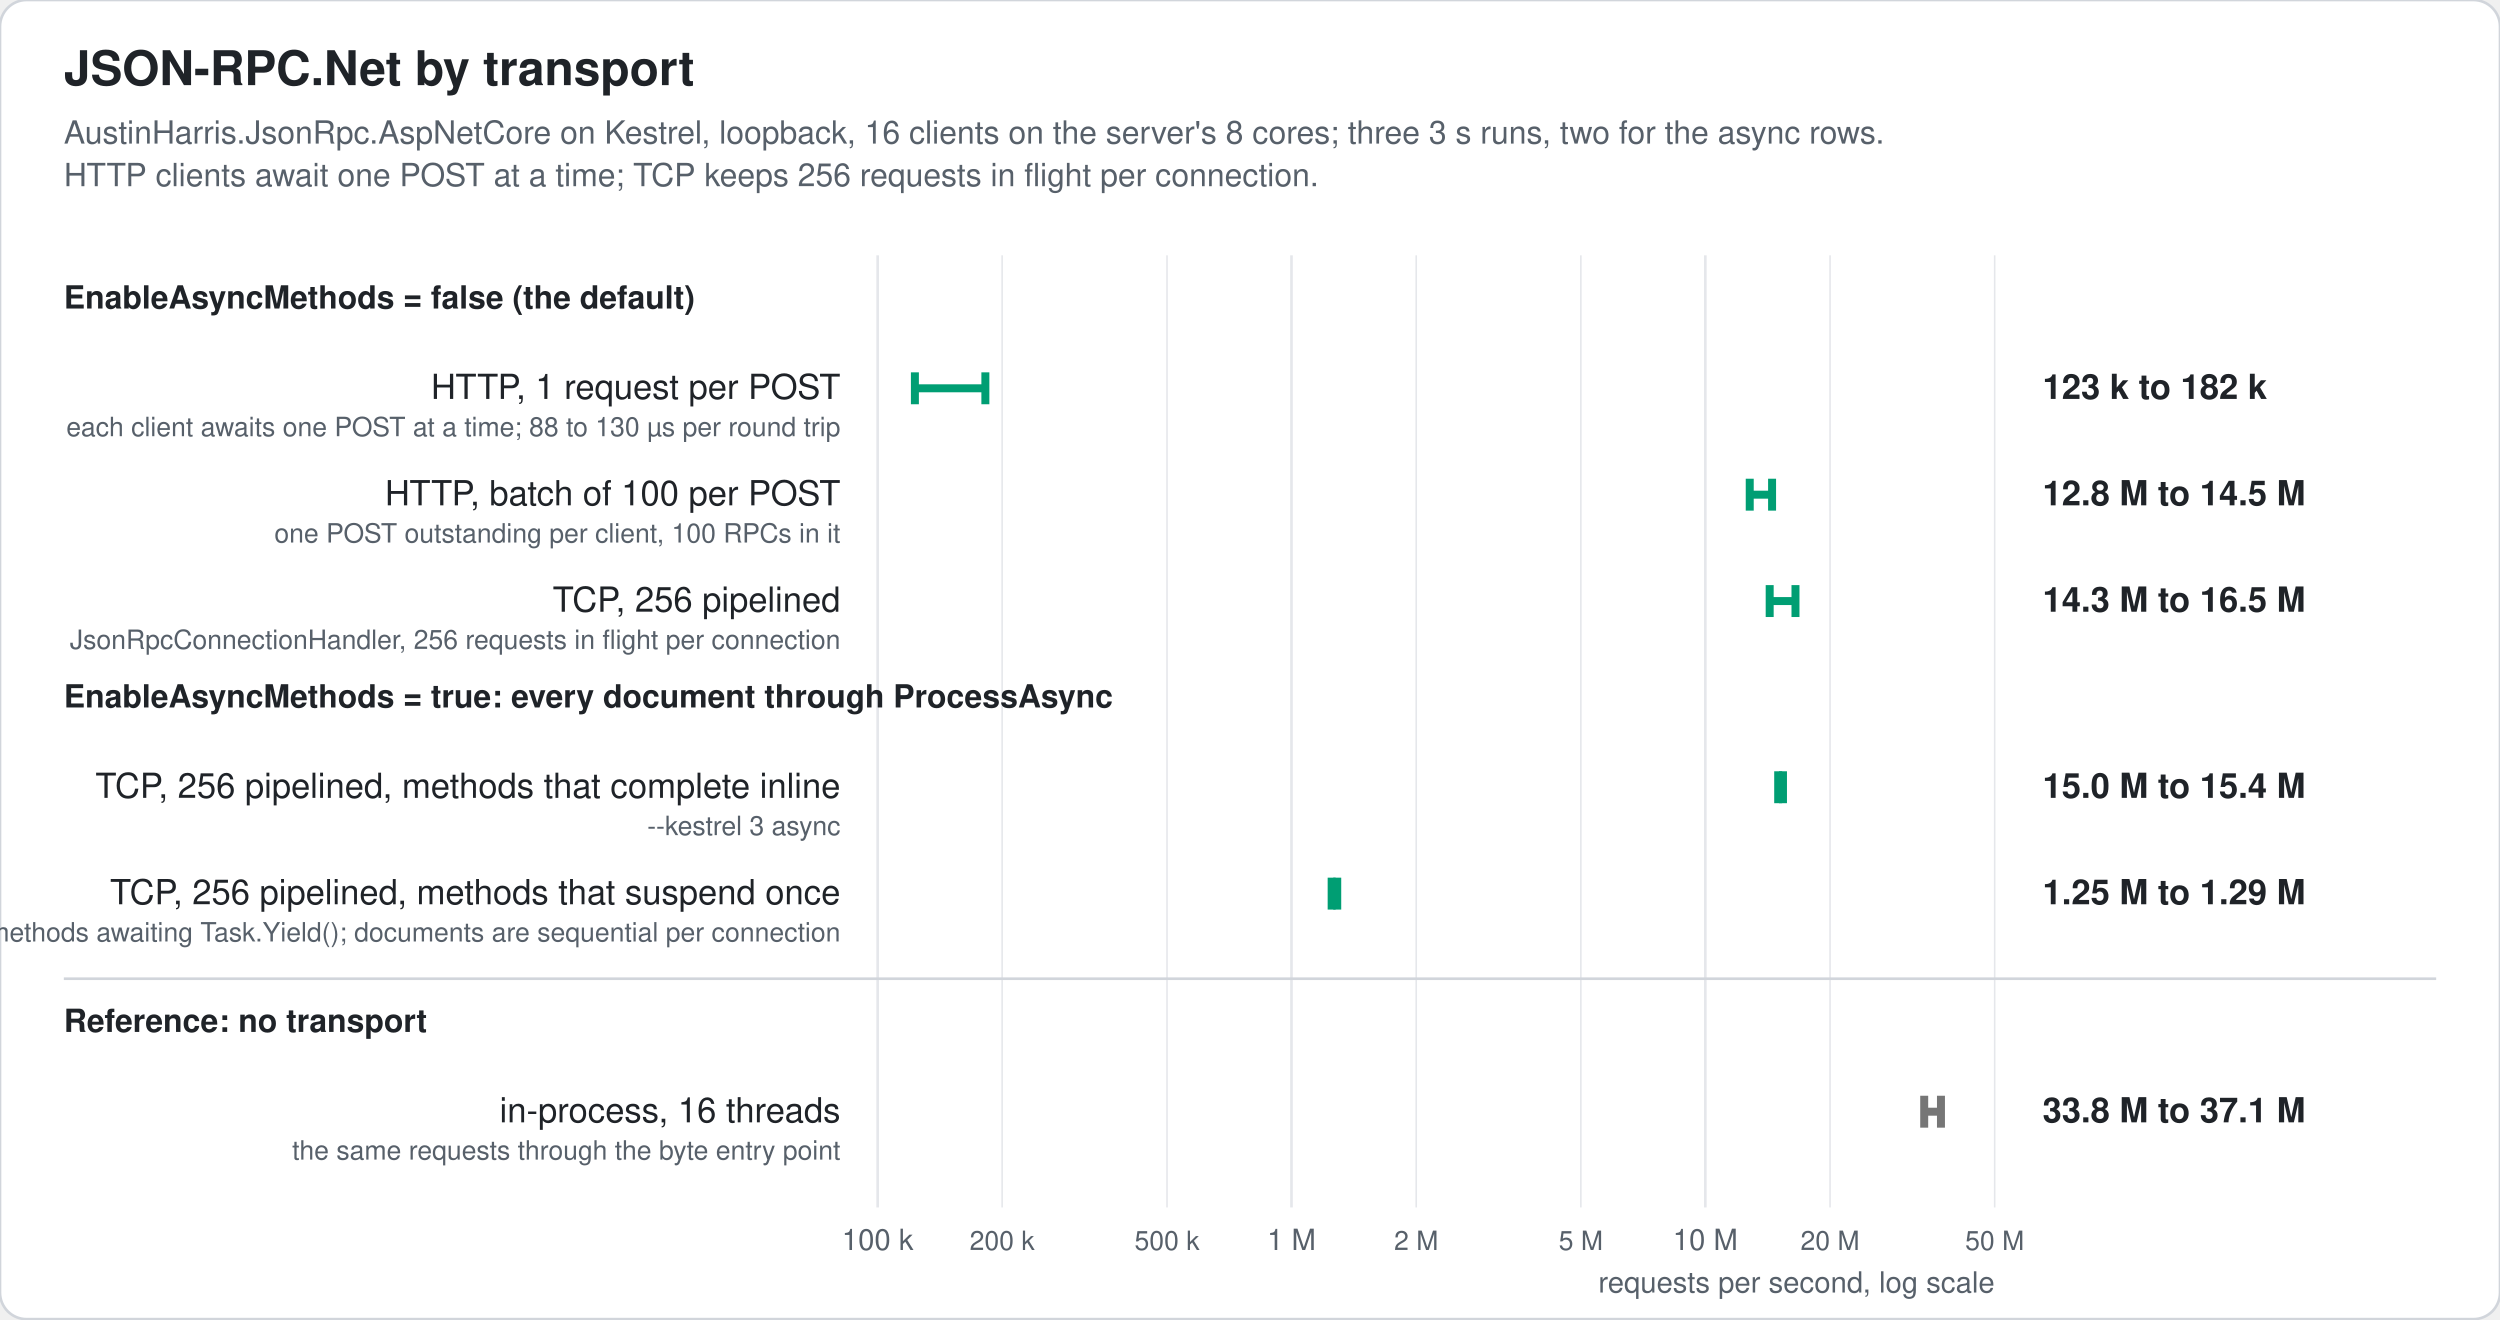
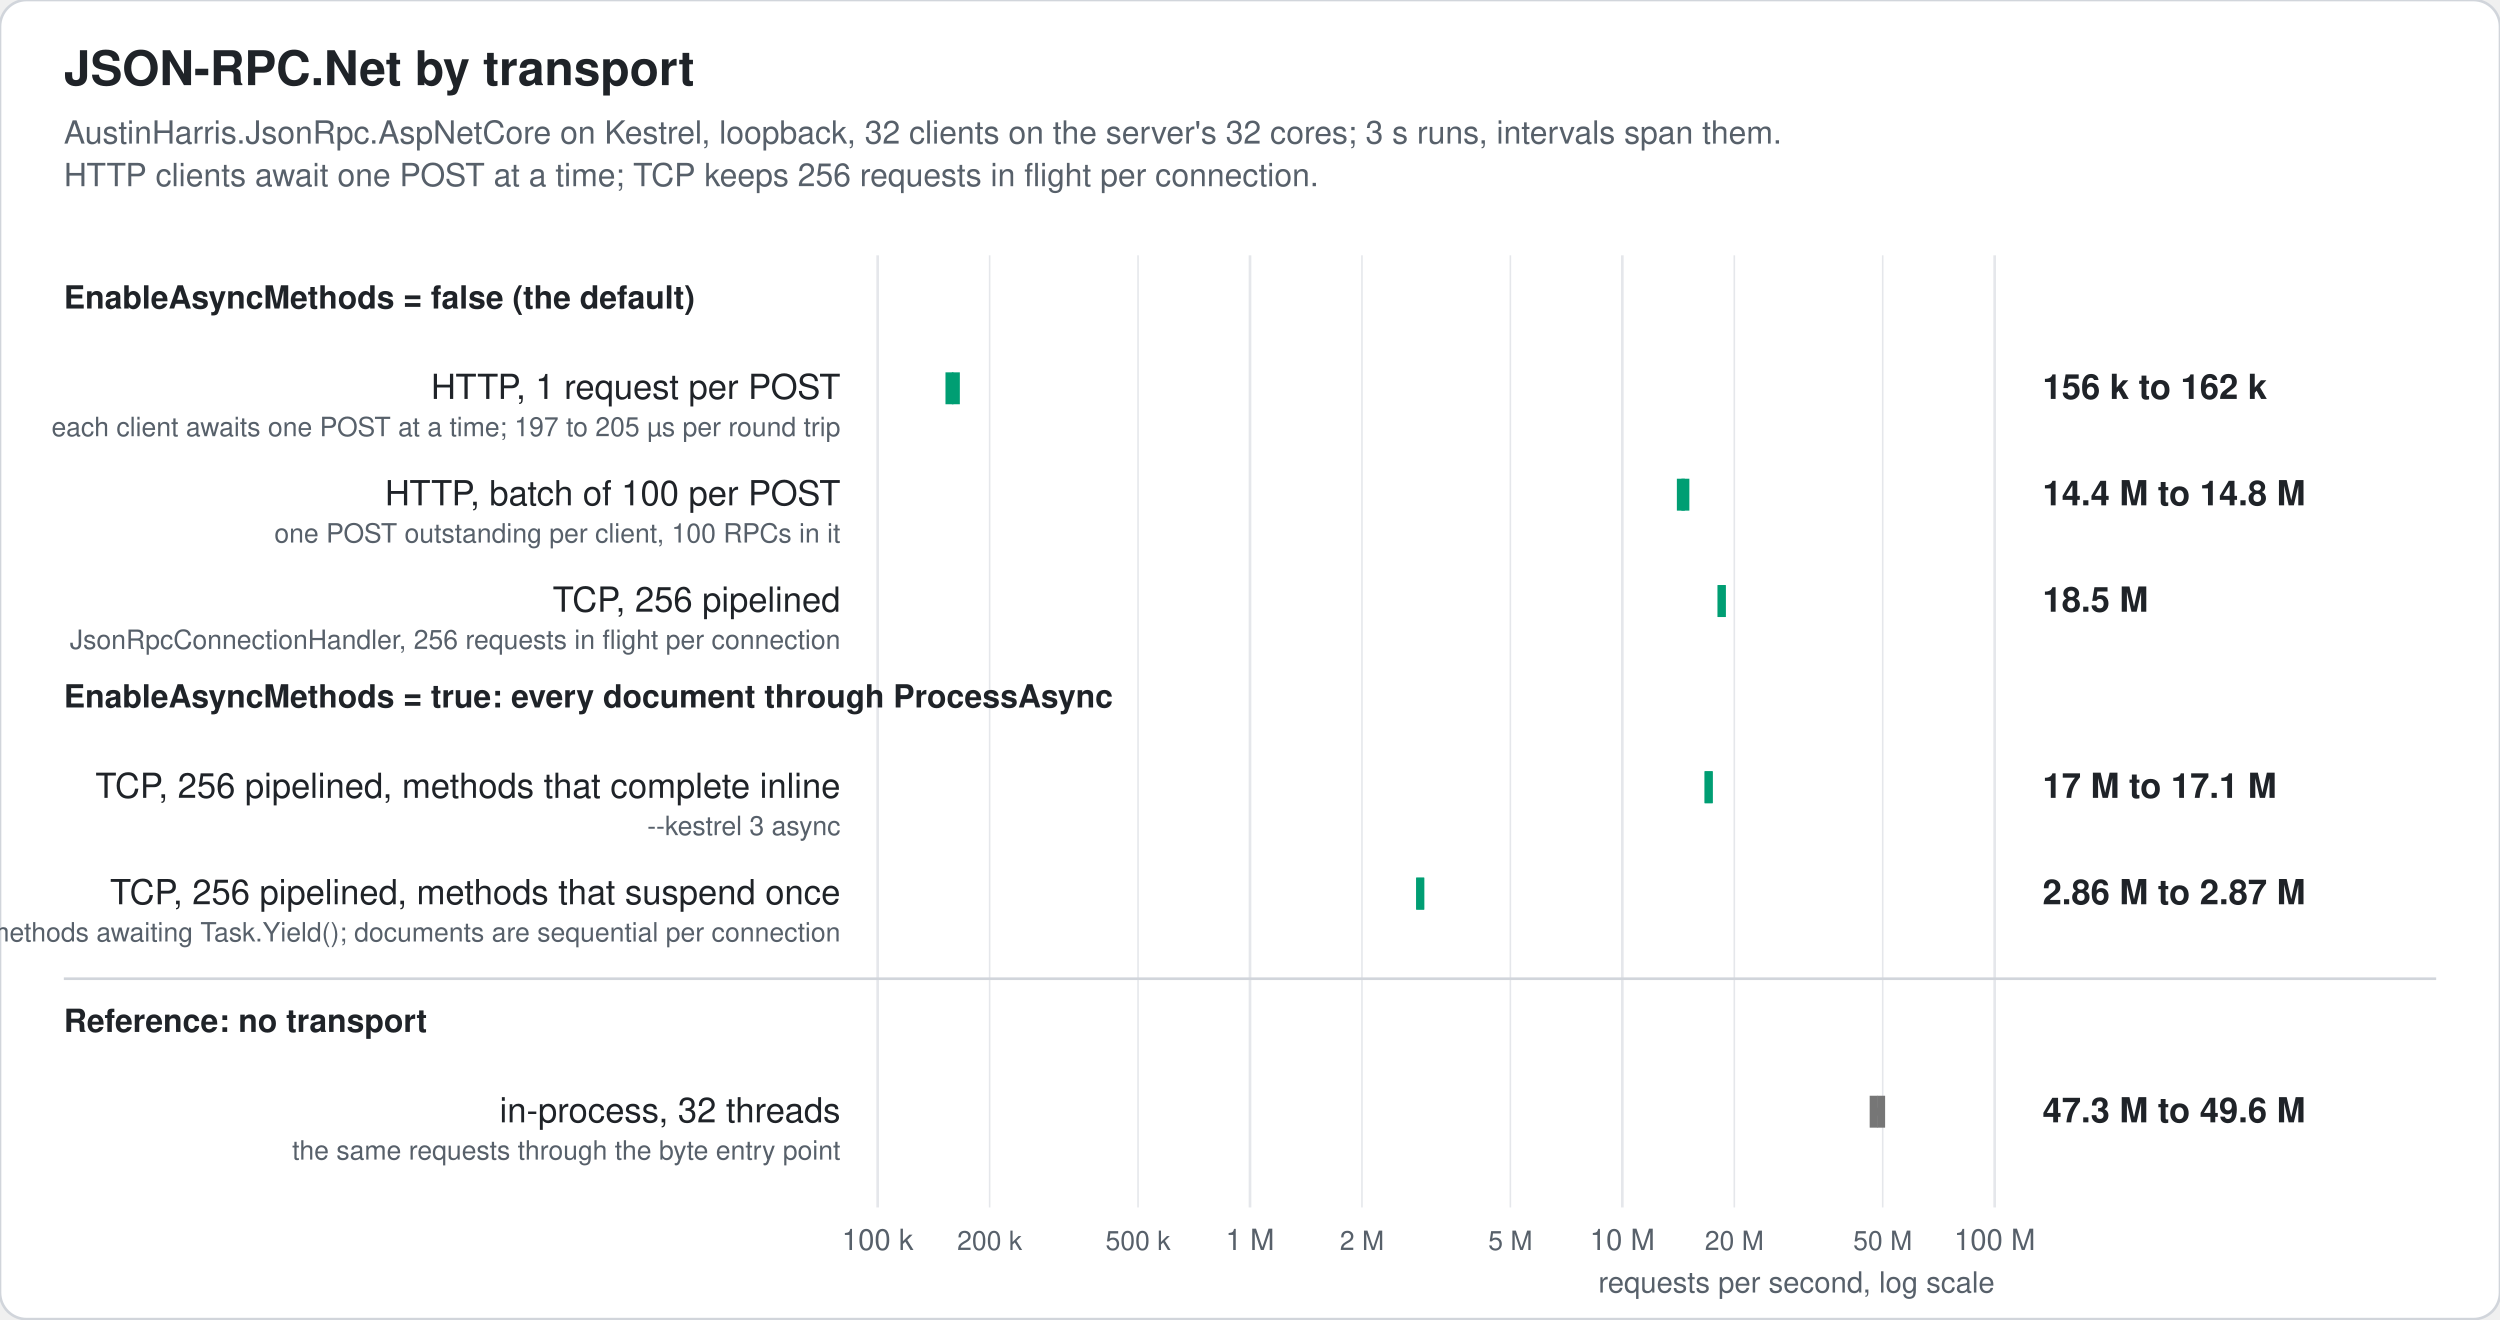
- <svg xmlns="http://www.w3.org/2000/svg" width="940" height="496" viewBox="0 0 940 496" font-family="-apple-system, 'Segoe UI', Helvetica, Arial, sans-serif" font-size="13" data-revision="2ebd3033c54f">
+ <svg xmlns="http://www.w3.org/2000/svg" width="940" height="496" viewBox="0 0 940 496" font-family="-apple-system, 'Segoe UI', Helvetica, Arial, sans-serif" font-size="13" data-revision="697798ae199d">
  <rect width="940" height="496" rx="10" fill="#ffffff" stroke="#d1d5db" />
  <text x="24.0" y="32.0" text-anchor="start" font-size="18" fill="#1f2328" font-weight="600">JSON-RPC.Net by transport</text>
-   <text x="24.0" y="54.0" text-anchor="start" font-size="12" fill="#57606a">AustinHarris.JsonRpc.AspNetCore on Kestrel, loopback, 16 clients on the server's 8 cores; three 3 s runs, two for the async rows.</text>
+   <text x="24.0" y="54.0" text-anchor="start" font-size="12" fill="#57606a">AustinHarris.JsonRpc.AspNetCore on Kestrel, loopback, 32 clients on the server's 32 cores; 3 s runs, intervals span them.</text>
  <text x="24.0" y="70.0" text-anchor="start" font-size="12" fill="#57606a">HTTP clients await one POST at a time; TCP keeps 256 requests in flight per connection.</text>
  <line x1="330.0" y1="96" x2="330.0" y2="454" stroke="#e5e7eb" stroke-width="1" />
  <text x="330.0" y="470.0" text-anchor="middle" font-size="11" fill="#57606a">100 k</text>
-   <line x1="376.8" y1="96" x2="376.8" y2="454" stroke="#e5e7eb" stroke-width="0.6" />
-   <text x="376.8" y="470.0" text-anchor="middle" font-size="10" fill="#57606a">200 k</text>
-   <line x1="438.8" y1="96" x2="438.8" y2="454" stroke="#e5e7eb" stroke-width="0.6" />
-   <text x="438.8" y="470.0" text-anchor="middle" font-size="10" fill="#57606a">500 k</text>
-   <line x1="485.6" y1="96" x2="485.6" y2="454" stroke="#e5e7eb" stroke-width="1" />
-   <text x="485.6" y="470.0" text-anchor="middle" font-size="11" fill="#57606a">1 M</text>
-   <line x1="532.5" y1="96" x2="532.5" y2="454" stroke="#e5e7eb" stroke-width="0.6" />
-   <text x="532.5" y="470.0" text-anchor="middle" font-size="10" fill="#57606a">2 M</text>
-   <line x1="594.4" y1="96" x2="594.4" y2="454" stroke="#e5e7eb" stroke-width="0.6" />
-   <text x="594.4" y="470.0" text-anchor="middle" font-size="10" fill="#57606a">5 M</text>
-   <line x1="641.2" y1="96" x2="641.2" y2="454" stroke="#e5e7eb" stroke-width="1" />
-   <text x="641.2" y="470.0" text-anchor="middle" font-size="11" fill="#57606a">10 M</text>
-   <line x1="688.1" y1="96" x2="688.1" y2="454" stroke="#e5e7eb" stroke-width="0.6" />
-   <text x="688.1" y="470.0" text-anchor="middle" font-size="10" fill="#57606a">20 M</text>
-   <line x1="750.0" y1="96" x2="750.0" y2="454" stroke="#e5e7eb" stroke-width="0.6" />
-   <text x="750.0" y="470.0" text-anchor="middle" font-size="10" fill="#57606a">50 M</text>
+   <line x1="372.1" y1="96" x2="372.1" y2="454" stroke="#e5e7eb" stroke-width="0.6" />
+   <text x="372.1" y="470.0" text-anchor="middle" font-size="10" fill="#57606a">200 k</text>
+   <line x1="427.9" y1="96" x2="427.9" y2="454" stroke="#e5e7eb" stroke-width="0.6" />
+   <text x="427.9" y="470.0" text-anchor="middle" font-size="10" fill="#57606a">500 k</text>
+   <line x1="470.0" y1="96" x2="470.0" y2="454" stroke="#e5e7eb" stroke-width="1" />
+   <text x="470.0" y="470.0" text-anchor="middle" font-size="11" fill="#57606a">1 M</text>
+   <line x1="512.1" y1="96" x2="512.1" y2="454" stroke="#e5e7eb" stroke-width="0.6" />
+   <text x="512.1" y="470.0" text-anchor="middle" font-size="10" fill="#57606a">2 M</text>
+   <line x1="567.9" y1="96" x2="567.9" y2="454" stroke="#e5e7eb" stroke-width="0.6" />
+   <text x="567.9" y="470.0" text-anchor="middle" font-size="10" fill="#57606a">5 M</text>
+   <line x1="610.0" y1="96" x2="610.0" y2="454" stroke="#e5e7eb" stroke-width="1" />
+   <text x="610.0" y="470.0" text-anchor="middle" font-size="11" fill="#57606a">10 M</text>
+   <line x1="652.1" y1="96" x2="652.1" y2="454" stroke="#e5e7eb" stroke-width="0.6" />
+   <text x="652.1" y="470.0" text-anchor="middle" font-size="10" fill="#57606a">20 M</text>
+   <line x1="707.9" y1="96" x2="707.9" y2="454" stroke="#e5e7eb" stroke-width="0.6" />
+   <text x="707.9" y="470.0" text-anchor="middle" font-size="10" fill="#57606a">50 M</text>
+   <line x1="750.0" y1="96" x2="750.0" y2="454" stroke="#e5e7eb" stroke-width="1" />
+   <text x="750.0" y="470.0" text-anchor="middle" font-size="11" fill="#57606a">100 M</text>
  <text x="750.0" y="486.0" text-anchor="end" font-size="11" fill="#57606a">requests per second, log scale</text>
  <text x="24.0" y="116.0" text-anchor="start" font-size="12" fill="#1f2328" font-weight="600">EnableAsyncMethods = false (the default)</text>
  <text x="316.0" y="150.0" text-anchor="end" font-size="13" fill="#1f2328">HTTP, 1 request per POST</text>
-   <text x="316.0" y="164.0" text-anchor="end" font-size="10" fill="#57606a">each client awaits one POST at a time; 88 to 130 µs per round trip</text>
-   <line x1="344.0" y1="146.0" x2="370.5" y2="146.0" stroke="#009e73" stroke-width="3" />
-   <line x1="344.0" y1="140.0" x2="344.0" y2="152.0" stroke="#009e73" stroke-width="3" />
-   <line x1="370.5" y1="140.0" x2="370.5" y2="152.0" stroke="#009e73" stroke-width="3" />
-   <text x="768.0" y="150.0" text-anchor="start" font-size="13" fill="#1f2328" font-weight="600">123 k to 182 k</text>
+   <text x="316.0" y="164.0" text-anchor="end" font-size="10" fill="#57606a">each client awaits one POST at a time; 197 to 205 µs per round trip</text>
+   <line x1="357.0" y1="146.0" x2="359.4" y2="146.0" stroke="#009e73" stroke-width="3" />
+   <line x1="357.0" y1="140.0" x2="357.0" y2="152.0" stroke="#009e73" stroke-width="3" />
+   <line x1="359.4" y1="140.0" x2="359.4" y2="152.0" stroke="#009e73" stroke-width="3" />
+   <text x="768.0" y="150.0" text-anchor="start" font-size="13" fill="#1f2328" font-weight="600">156 k to 162 k</text>
  <text x="316.0" y="190.0" text-anchor="end" font-size="13" fill="#1f2328">HTTP, batch of 100 per POST</text>
  <text x="316.0" y="204.0" text-anchor="end" font-size="10" fill="#57606a">one POST outstanding per client, 100 RPCs in it</text>
-   <line x1="657.9" y1="186.0" x2="666.3" y2="186.0" stroke="#009e73" stroke-width="3" />
-   <line x1="657.9" y1="180.0" x2="657.9" y2="192.0" stroke="#009e73" stroke-width="3" />
-   <line x1="666.3" y1="180.0" x2="666.3" y2="192.0" stroke="#009e73" stroke-width="3" />
-   <text x="768.0" y="190.0" text-anchor="start" font-size="13" fill="#1f2328" font-weight="600">12.8 M to 14.5 M</text>
+   <line x1="632.0" y1="186.0" x2="633.7" y2="186.0" stroke="#009e73" stroke-width="3" />
+   <line x1="632.0" y1="180.0" x2="632.0" y2="192.0" stroke="#009e73" stroke-width="3" />
+   <line x1="633.7" y1="180.0" x2="633.7" y2="192.0" stroke="#009e73" stroke-width="3" />
+   <text x="768.0" y="190.0" text-anchor="start" font-size="13" fill="#1f2328" font-weight="600">14.4 M to 14.8 M</text>
  <text x="316.0" y="230.0" text-anchor="end" font-size="13" fill="#1f2328">TCP, 256 pipelined</text>
  <text x="316.0" y="244.0" text-anchor="end" font-size="10" fill="#57606a">JsonRpcConnectionHandler, 256 requests in flight per connection</text>
-   <line x1="665.4" y1="226.0" x2="675.1" y2="226.0" stroke="#009e73" stroke-width="3" />
-   <line x1="665.4" y1="220.0" x2="665.4" y2="232.0" stroke="#009e73" stroke-width="3" />
-   <line x1="675.1" y1="220.0" x2="675.1" y2="232.0" stroke="#009e73" stroke-width="3" />
-   <text x="768.0" y="230.0" text-anchor="start" font-size="13" fill="#1f2328" font-weight="600">14.3 M to 16.5 M</text>
+   <line x1="647.3" y1="226.0" x2="647.4" y2="226.0" stroke="#009e73" stroke-width="3" />
+   <line x1="647.3" y1="220.0" x2="647.3" y2="232.0" stroke="#009e73" stroke-width="3" />
+   <line x1="647.4" y1="220.0" x2="647.4" y2="232.0" stroke="#009e73" stroke-width="3" />
+   <text x="768.0" y="230.0" text-anchor="start" font-size="13" fill="#1f2328" font-weight="600">18.5 M</text>
  <text x="24.0" y="266.0" text-anchor="start" font-size="12" fill="#1f2328" font-weight="600">EnableAsyncMethods = true: every document through ProcessAsync</text>
  <text x="316.0" y="300.0" text-anchor="end" font-size="13" fill="#1f2328">TCP, 256 pipelined, methods that complete inline</text>
  <text x="316.0" y="314.0" text-anchor="end" font-size="10" fill="#57606a">--kestrel 3 async</text>
-   <line x1="668.6" y1="296.0" x2="670.4" y2="296.0" stroke="#009e73" stroke-width="3" />
-   <line x1="668.6" y1="290.0" x2="668.6" y2="302.0" stroke="#009e73" stroke-width="3" />
-   <line x1="670.4" y1="290.0" x2="670.4" y2="302.0" stroke="#009e73" stroke-width="3" />
-   <text x="768.0" y="300.0" text-anchor="start" font-size="13" fill="#1f2328" font-weight="600">15.0 M to 15.4 M</text>
+   <line x1="642.4" y1="296.0" x2="642.5" y2="296.0" stroke="#009e73" stroke-width="3" />
+   <line x1="642.4" y1="290.0" x2="642.4" y2="302.0" stroke="#009e73" stroke-width="3" />
+   <line x1="642.5" y1="290.0" x2="642.5" y2="302.0" stroke="#009e73" stroke-width="3" />
+   <text x="768.0" y="300.0" text-anchor="start" font-size="13" fill="#1f2328" font-weight="600">17 M to 17.1 M</text>
  <text x="316.0" y="340.0" text-anchor="end" font-size="13" fill="#1f2328">TCP, 256 pipelined, methods that suspend once</text>
  <text x="316.0" y="354.0" text-anchor="end" font-size="10" fill="#57606a">five async Task&lt;T&gt; methods awaiting Task.Yield(); documents are sequential per connection</text>
-   <line x1="500.7" y1="336.0" x2="502.8" y2="336.0" stroke="#009e73" stroke-width="3" />
-   <line x1="500.7" y1="330.0" x2="500.7" y2="342.0" stroke="#009e73" stroke-width="3" />
-   <line x1="502.8" y1="330.0" x2="502.8" y2="342.0" stroke="#009e73" stroke-width="3" />
-   <text x="768.0" y="340.0" text-anchor="start" font-size="13" fill="#1f2328" font-weight="600">1.25 M to 1.29 M</text>
+   <line x1="534.0" y1="336.0" x2="534.0" y2="336.0" stroke="#009e73" stroke-width="3" />
+   <line x1="534.0" y1="330.0" x2="534.0" y2="342.0" stroke="#009e73" stroke-width="3" />
+   <line x1="534.0" y1="330.0" x2="534.0" y2="342.0" stroke="#009e73" stroke-width="3" />
+   <text x="768.0" y="340.0" text-anchor="start" font-size="13" fill="#1f2328" font-weight="600">2.86 M to 2.87 M</text>
  <line x1="24" y1="368" x2="916" y2="368" stroke="#d1d5db" />
  <text x="24.0" y="388.0" text-anchor="start" font-size="12" fill="#1f2328" font-weight="600">Reference: no transport</text>
-   <text x="316.0" y="422.0" text-anchor="end" font-size="13" fill="#1f2328">in-process, 16 threads</text>
+   <text x="316.0" y="422.0" text-anchor="end" font-size="13" fill="#1f2328">in-process, 32 threads</text>
  <text x="316.0" y="436.0" text-anchor="end" font-size="10" fill="#57606a">the same requests through the byte entry point</text>
-   <line x1="723.5" y1="418.0" x2="729.8" y2="418.0" stroke="#767676" stroke-width="3" />
-   <line x1="723.5" y1="412.0" x2="723.5" y2="424.0" stroke="#767676" stroke-width="3" />
-   <line x1="729.8" y1="412.0" x2="729.8" y2="424.0" stroke="#767676" stroke-width="3" />
-   <text x="768.0" y="422.0" text-anchor="start" font-size="13" fill="#1f2328" font-weight="600">33.8 M to 37.1 M</text>
+   <line x1="704.5" y1="418.0" x2="707.3" y2="418.0" stroke="#767676" stroke-width="3" />
+   <line x1="704.5" y1="412.0" x2="704.5" y2="424.0" stroke="#767676" stroke-width="3" />
+   <line x1="707.3" y1="412.0" x2="707.3" y2="424.0" stroke="#767676" stroke-width="3" />
+   <text x="768.0" y="422.0" text-anchor="start" font-size="13" fill="#1f2328" font-weight="600">47.3 M to 49.6 M</text>
</svg>
